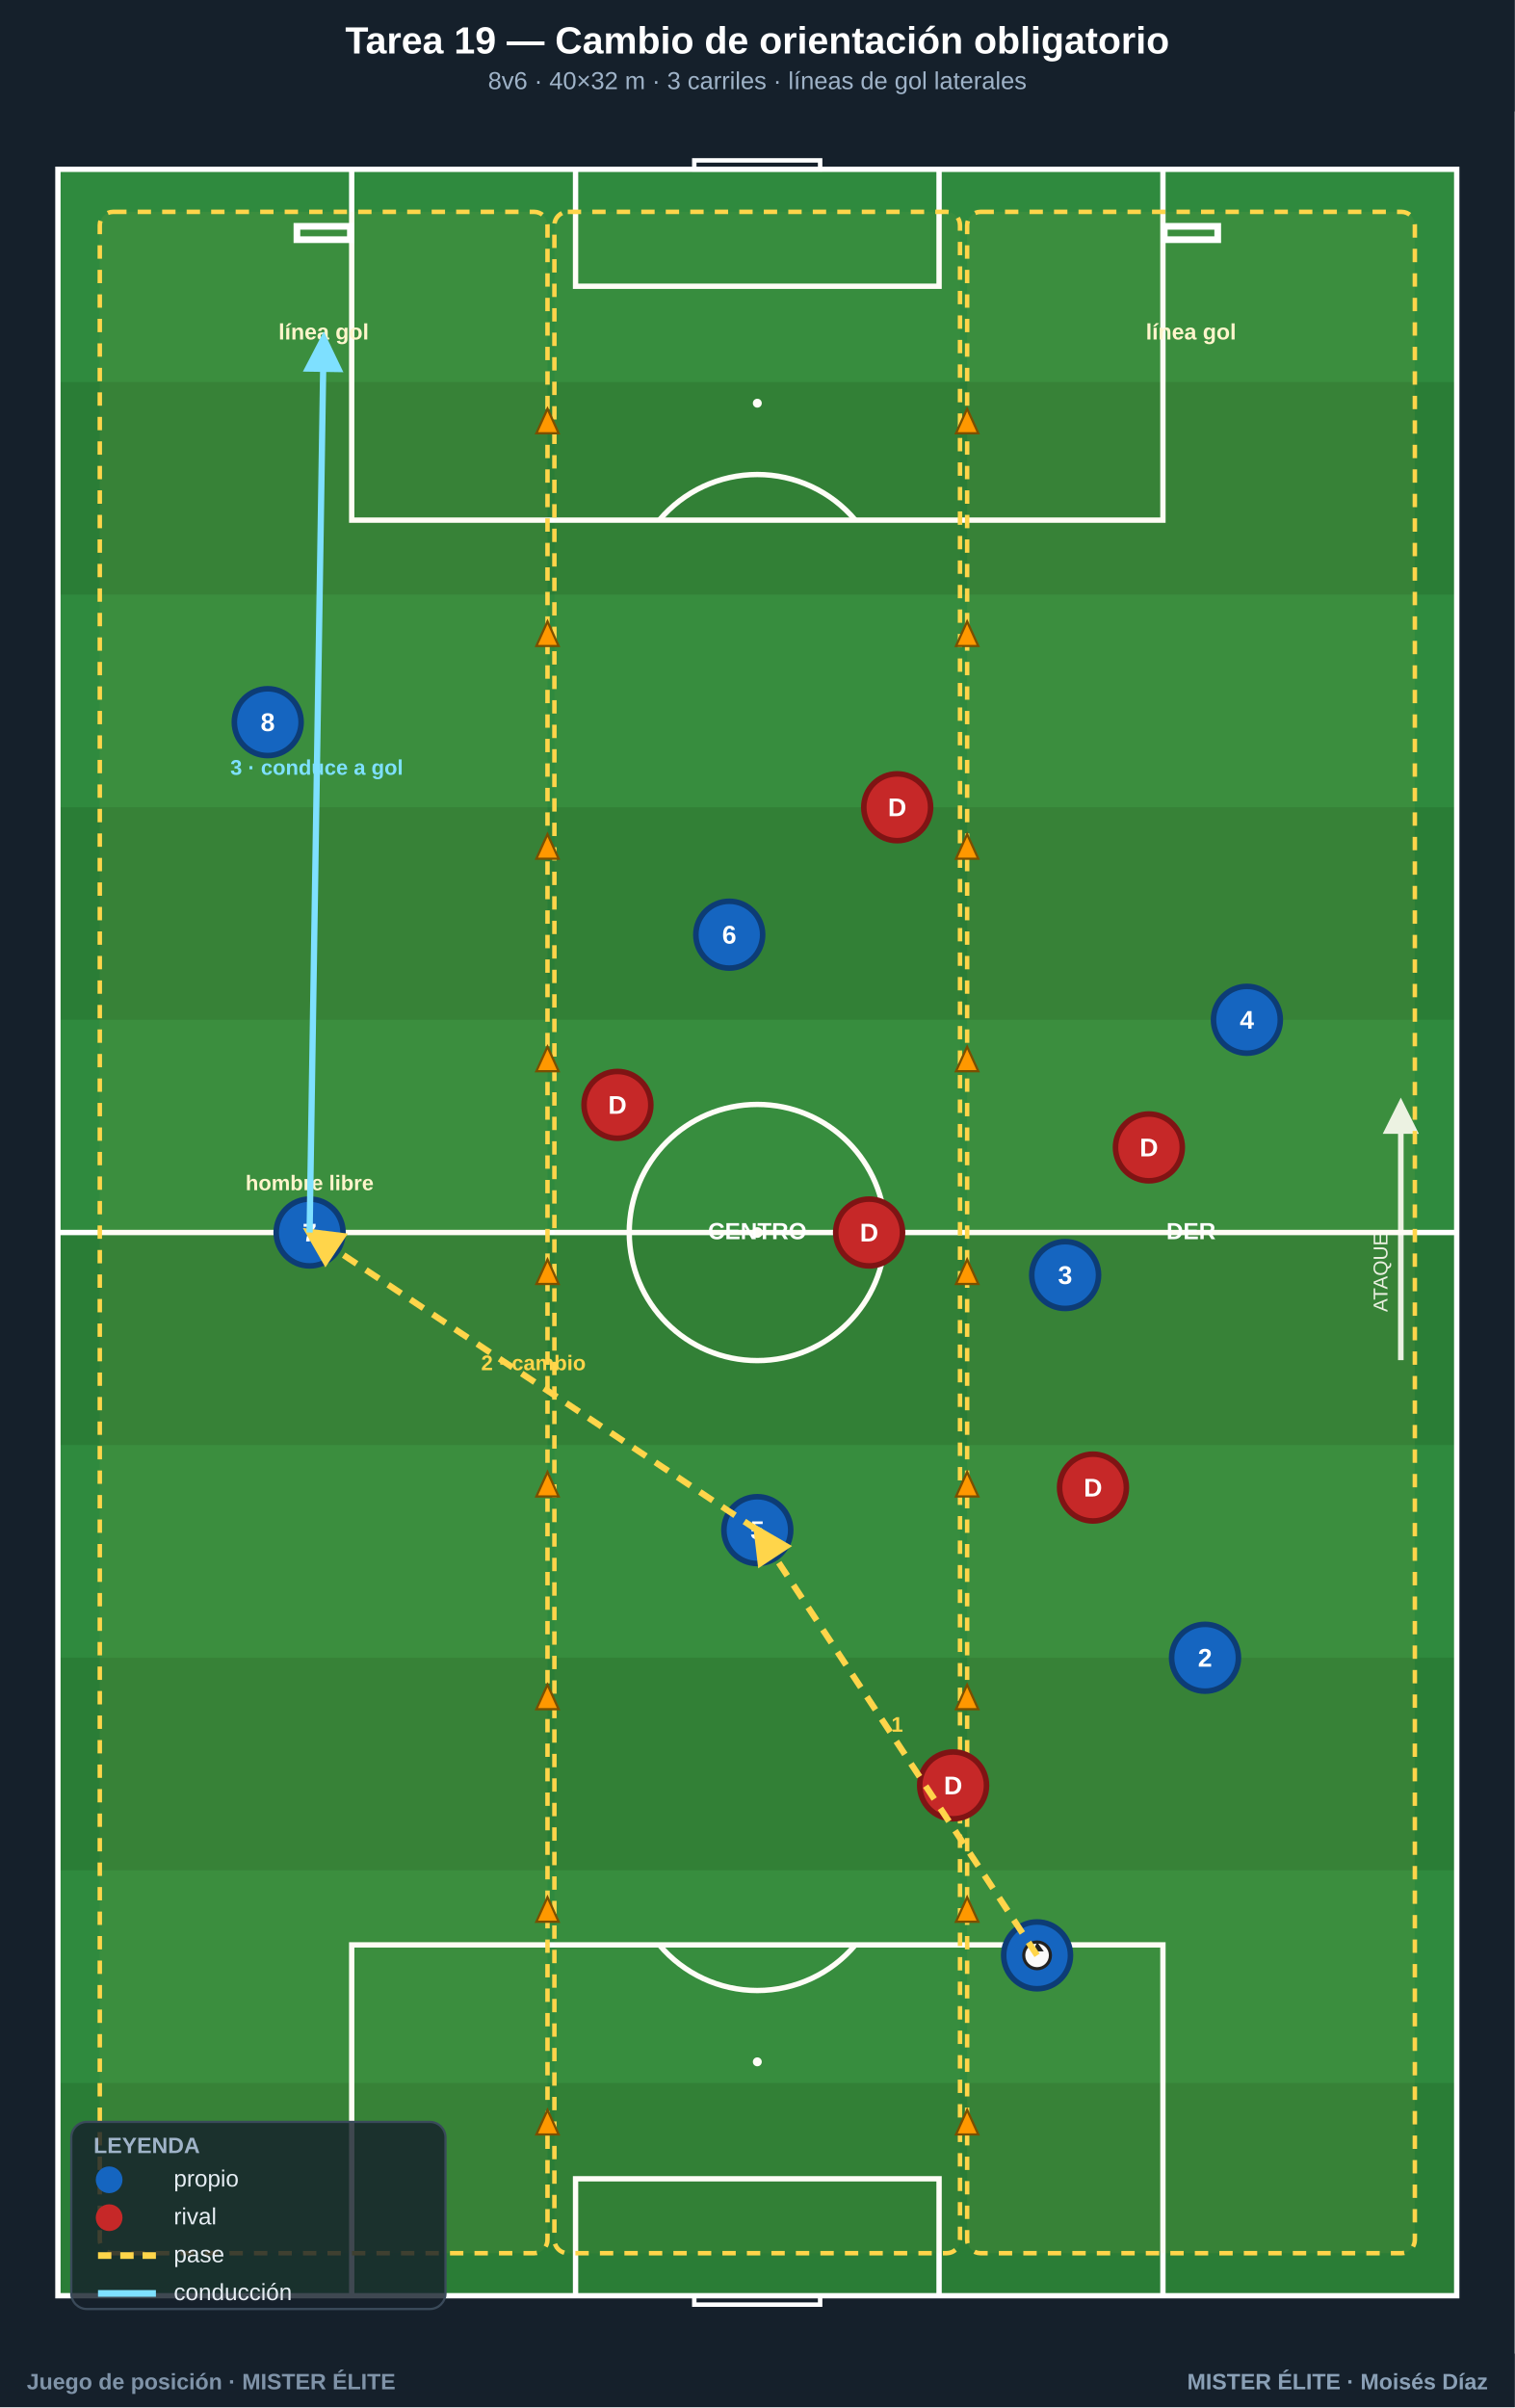
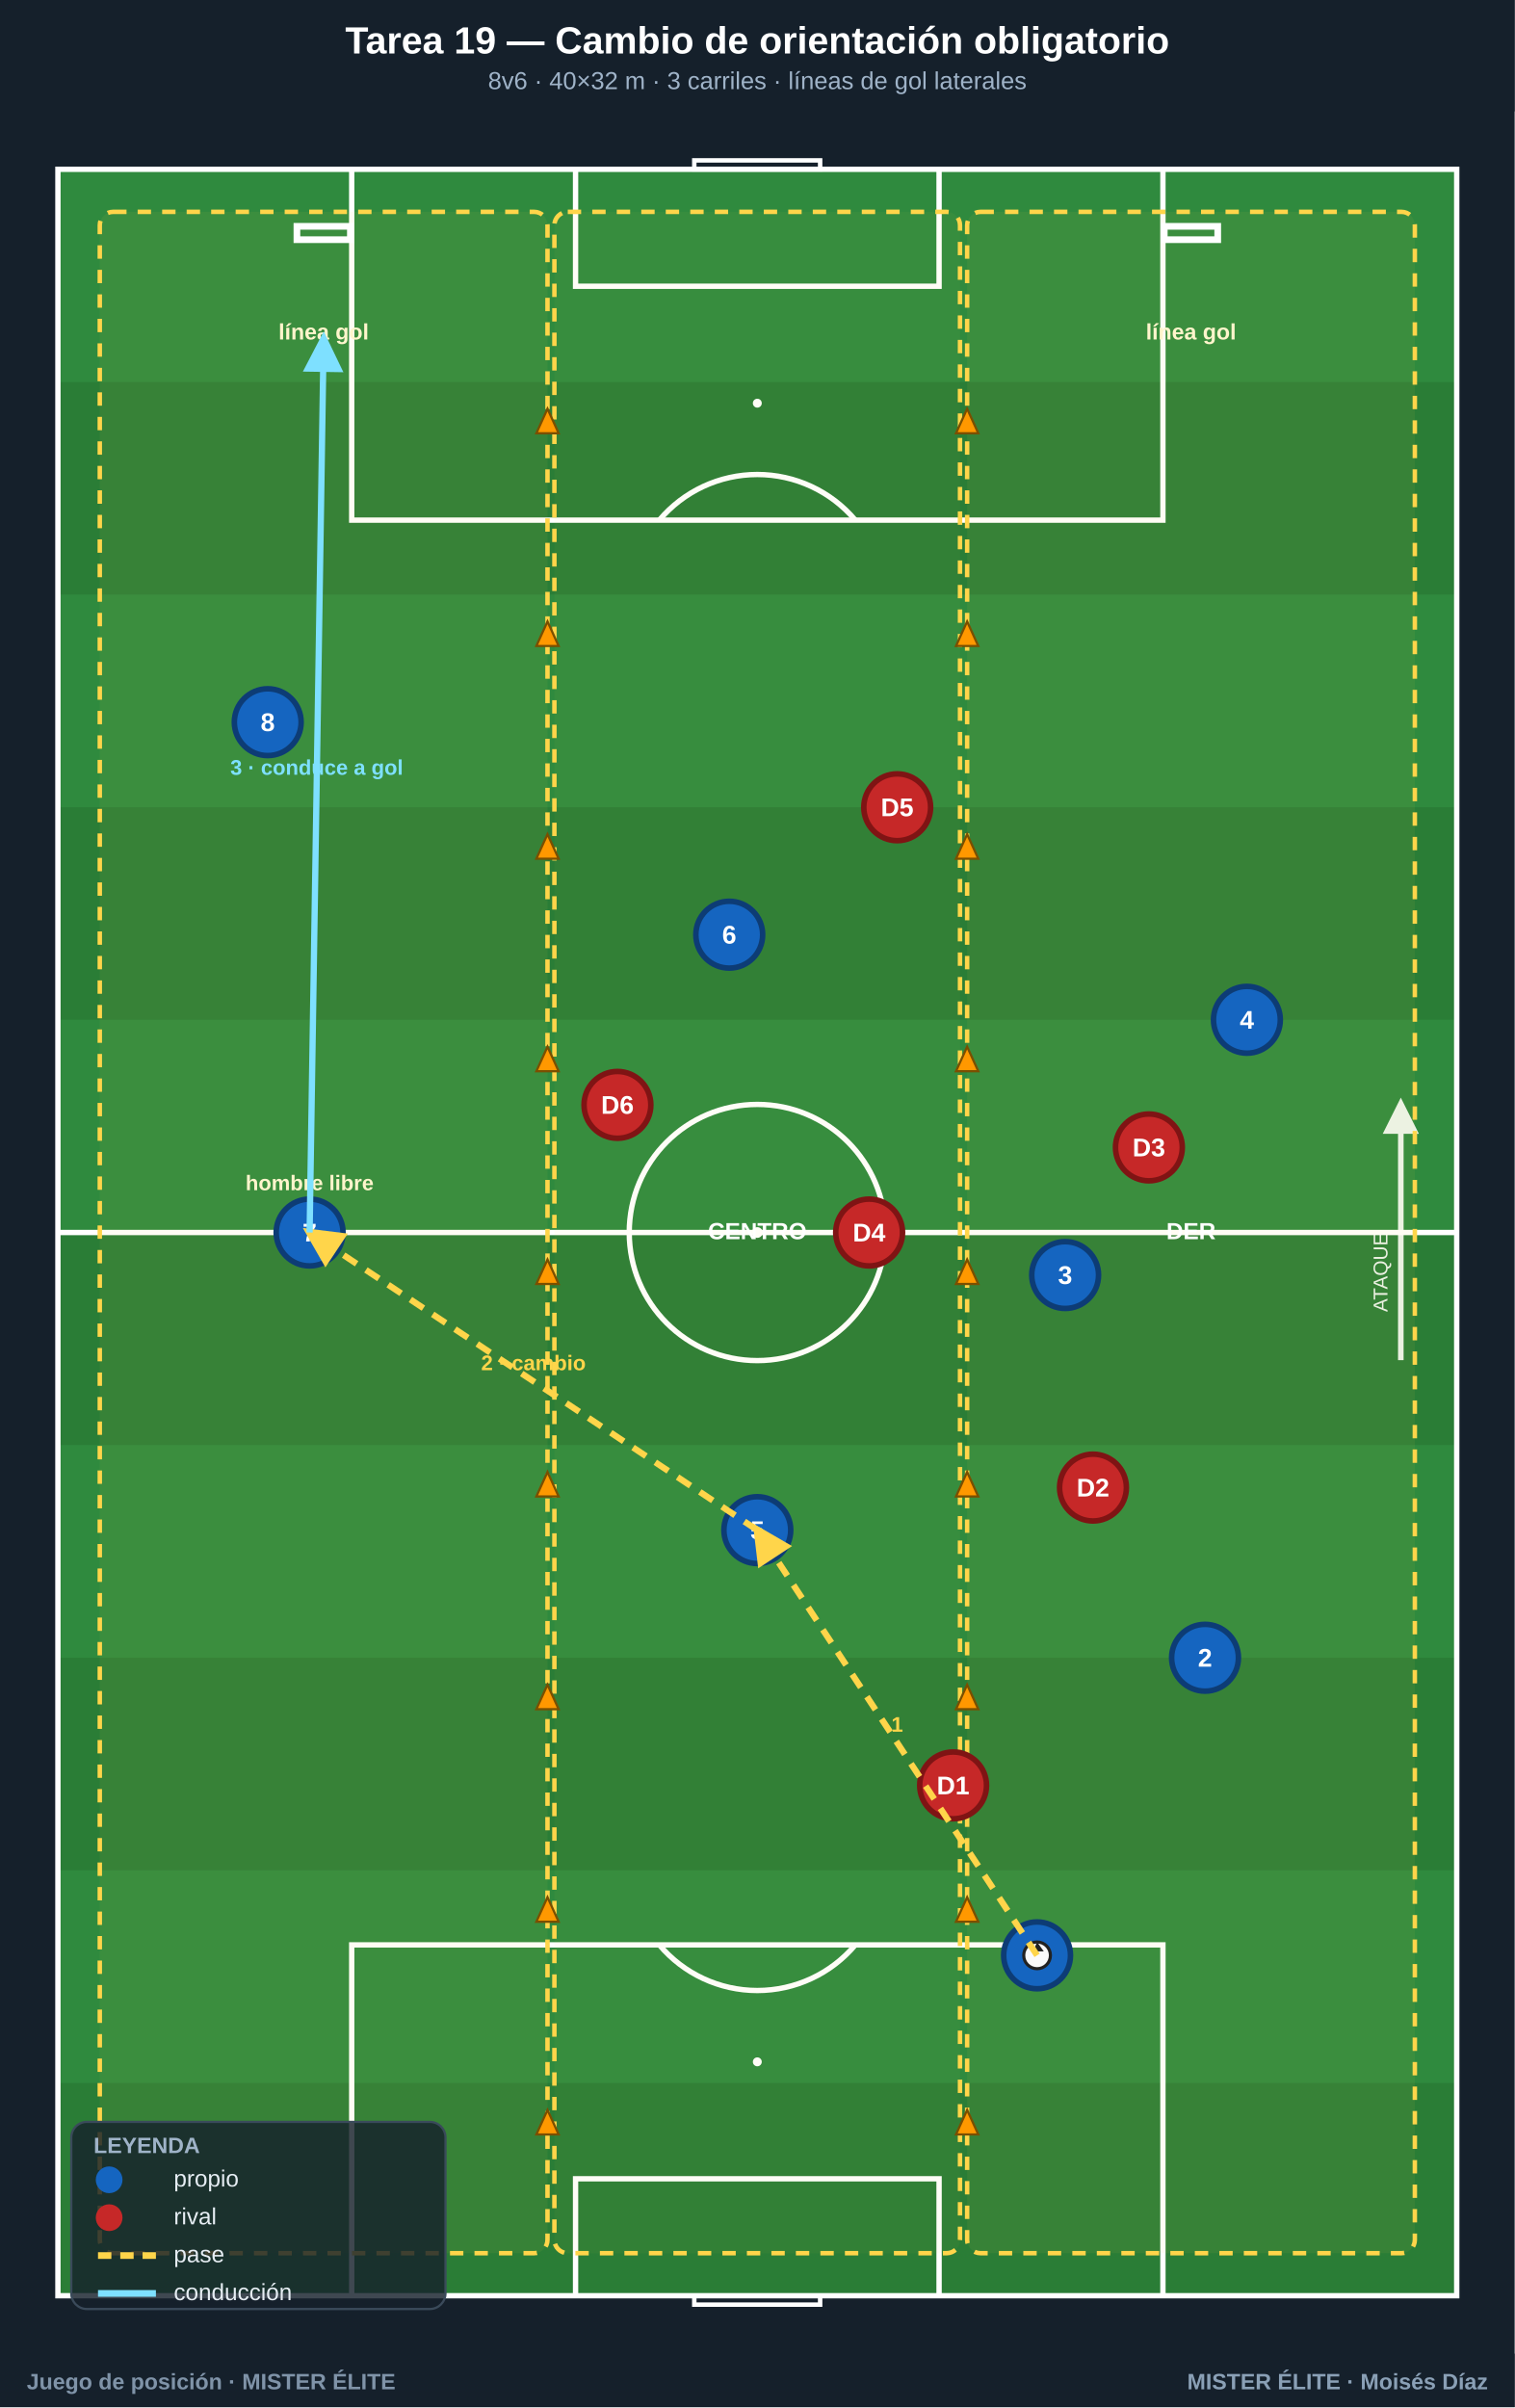
<svg xmlns="http://www.w3.org/2000/svg" viewBox="0 0 680 1081" width="680" height="1081" font-family="Segoe UI,Arial,sans-serif">
  <defs>
    <linearGradient id="sky" x1="0" y1="0" x2="0" y2="1">
      <stop offset="0" stop-color="#2f8a3e" />
      <stop offset="1" stop-color="#2b8139" />
    </linearGradient>
    <marker id="ah_pass" viewBox="0 0 10 10" refX="8" refY="5" markerWidth="6.5" markerHeight="6.5" orient="auto-start-reverse">
      <path d="M0,0 L10,5 L0,10 z" fill="#ffd54a" />
    </marker>
    <marker id="ah_run" viewBox="0 0 10 10" refX="8" refY="5" markerWidth="6.5" markerHeight="6.5" orient="auto-start-reverse">
      <path d="M0,0 L10,5 L0,10 z" fill="#ffffff" />
    </marker>
    <marker id="ah_drive" viewBox="0 0 10 10" refX="8" refY="5" markerWidth="6.5" markerHeight="6.5" orient="auto-start-reverse">
      <path d="M0,0 L10,5 L0,10 z" fill="#7ee0ff" />
    </marker>
    <marker id="ah_white" viewBox="0 0 10 10" refX="8" refY="5" markerWidth="6.5" markerHeight="6.5" orient="auto-start-reverse">
      <path d="M0,0 L10,5 L0,10 z" fill="#ffffff" />
    </marker>
  </defs>
  <rect x="0.0" y="0.0" width="680.0" height="1080.6" fill="#15202b" />
  <rect x="26.0" y="76.0" width="628.0" height="96.0" fill="#2f8a3e" />
  <rect x="26.0" y="171.5" width="628.0" height="96.0" fill="#2a7d36" />
  <rect x="26.0" y="266.9" width="628.0" height="96.0" fill="#2f8a3e" />
  <rect x="26.0" y="362.4" width="628.0" height="96.0" fill="#2a7d36" />
  <rect x="26.0" y="457.8" width="628.0" height="96.0" fill="#2f8a3e" />
  <rect x="26.0" y="553.3" width="628.0" height="96.0" fill="#2a7d36" />
  <rect x="26.0" y="648.7" width="628.0" height="96.0" fill="#2f8a3e" />
  <rect x="26.0" y="744.2" width="628.0" height="96.0" fill="#2a7d36" />
  <rect x="26.0" y="839.6" width="628.0" height="96.0" fill="#2f8a3e" />
  <rect x="26.0" y="935.1" width="628.0" height="96.0" fill="#2a7d36" />
  <rect x="26.0" y="76.0" width="628.0" height="954.6" fill="none" stroke="#ffffff" stroke-width="2.4" />
  <line x1="26.0" y1="553.3" x2="654.0" y2="553.3" stroke="#ffffff" stroke-width="2.4" opacity="1" />
  <circle cx="340.0" cy="553.3" r="57.5" fill="none" stroke="#ffffff" stroke-width="2.4" />
  <circle cx="340.0" cy="553.3" r="2.4" fill="#ffffff" />
  <path d="M157.9,76.0 L157.9,233.5 L522.1,233.5 L522.1,76.0" fill="none" stroke="#ffffff" stroke-width="2.4" />
  <path d="M258.4,76.0 L258.4,128.5 L421.6,128.5 L421.6,76.0" fill="none" stroke="#ffffff" stroke-width="2.4" />
  <circle cx="340.0" cy="181.0" r="2.0" fill="#ffffff" />
  <rect x="311.7" y="72.0" width="56.5" height="4" fill="none" stroke="#ffffff" stroke-width="2" />
  <path d="M296.0,233.5 A57.5,57.5 0 0 1 384.0,233.5" fill="none" stroke="#ffffff" stroke-width="2.4" />
  <path d="M157.9,1030.6 L157.9,873.1 L522.1,873.1 L522.1,1030.6" fill="none" stroke="#ffffff" stroke-width="2.4" />
  <path d="M258.4,1030.6 L258.4,978.1 L421.6,978.1 L421.6,1030.6" fill="none" stroke="#ffffff" stroke-width="2.4" />
  <circle cx="340.0" cy="925.6" r="2.0" fill="#ffffff" />
  <rect x="311.7" y="1030.6" width="56.5" height="4" fill="none" stroke="#ffffff" stroke-width="2" />
  <path d="M296.0,873.1 A57.5,57.5 0 0 0 384.0,873.1" fill="none" stroke="#ffffff" stroke-width="2.4" />
  <rect x="0.0" y="0.0" width="680.0" height="50.0" fill="#15202b" />
  <text x="340.0" y="24.0" font-family="Segoe UI,Arial,sans-serif" font-size="17" font-weight="800" fill="#ffffff" text-anchor="middle">Tarea 19 — Cambio de orientación obligatorio</text>
  <text x="340.0" y="40.0" font-family="Segoe UI,Arial,sans-serif" font-size="11" font-weight="500" fill="#9fb3c8" text-anchor="middle">8v6 · 40×32 m · 3 carriles · líneas de gol laterales</text>
  <rect x="0.0" y="1056.6" width="680.0" height="24.0" fill="#15202b" />
  <text x="668.0" y="1072.6" font-family="Segoe UI,Arial,sans-serif" font-size="10" font-weight="700" fill="#8aa0b6" text-anchor="end">MISTER ÉLITE · Moisés Díaz</text>
  <text x="12.0" y="1072.6" font-family="Segoe UI,Arial,sans-serif" font-size="10" font-weight="600" fill="#7f93a8" text-anchor="start">Juego de posición · MISTER ÉLITE</text>
  <g opacity="0.9">
    <line x1="628.9" y1="610.6" x2="628.9" y2="496.0" stroke="#ffffff" stroke-width="2.5" marker-end="url(#ah_white)" />
    <text x="622.9" y="553.3" font-family="Segoe UI,Arial" font-size="9" fill="#ffffff" text-anchor="end" transform="rotate(-90 622.9 553.3)">ATAQUE</text>
  </g>
  <rect x="44.8" y="95.1" width="201.0" height="916.4" rx="6" fill="#ffd54a" fill-opacity="0.06" stroke="#ffd54a" stroke-width="2" stroke-dasharray="6 5" />
  <text x="145.3" y="556.3" font-family="Segoe UI,Arial,sans-serif" font-size="10.5" font-weight="700" fill="#fff" text-anchor="middle">IZQ</text>
  <rect x="248.9" y="95.1" width="182.1" height="916.4" rx="6" fill="#ffd54a" fill-opacity="0.04" stroke="#ffd54a" stroke-width="2" stroke-dasharray="6 5" />
  <text x="340.0" y="556.3" font-family="Segoe UI,Arial,sans-serif" font-size="10.5" font-weight="700" fill="#fff" text-anchor="middle">CENTRO</text>
  <rect x="434.2" y="95.1" width="201.0" height="916.4" rx="6" fill="#ffd54a" fill-opacity="0.06" stroke="#ffd54a" stroke-width="2" stroke-dasharray="6 5" />
  <text x="534.7" y="556.3" font-family="Segoe UI,Arial,sans-serif" font-size="10.5" font-weight="700" fill="#fff" text-anchor="middle">DER</text>
  <path d="M245.8,947.2 l5,11 l-10,0 z" fill="#ff9800" stroke="#7a4f00" stroke-width="1" />
  <path d="M245.8,851.7 l5,11 l-10,0 z" fill="#ff9800" stroke="#7a4f00" stroke-width="1" />
  <path d="M245.8,756.3 l5,11 l-10,0 z" fill="#ff9800" stroke="#7a4f00" stroke-width="1" />
  <path d="M245.8,660.8 l5,11 l-10,0 z" fill="#ff9800" stroke="#7a4f00" stroke-width="1" />
  <path d="M245.8,565.4 l5,11 l-10,0 z" fill="#ff9800" stroke="#7a4f00" stroke-width="1" />
  <path d="M245.8,469.9 l5,11 l-10,0 z" fill="#ff9800" stroke="#7a4f00" stroke-width="1" />
  <path d="M245.8,374.5 l5,11 l-10,0 z" fill="#ff9800" stroke="#7a4f00" stroke-width="1" />
  <path d="M245.8,279.0 l5,11 l-10,0 z" fill="#ff9800" stroke="#7a4f00" stroke-width="1" />
  <path d="M245.8,183.5 l5,11 l-10,0 z" fill="#ff9800" stroke="#7a4f00" stroke-width="1" />
  <path d="M434.2,947.2 l5,11 l-10,0 z" fill="#ff9800" stroke="#7a4f00" stroke-width="1" />
  <path d="M434.2,851.7 l5,11 l-10,0 z" fill="#ff9800" stroke="#7a4f00" stroke-width="1" />
  <path d="M434.2,756.3 l5,11 l-10,0 z" fill="#ff9800" stroke="#7a4f00" stroke-width="1" />
  <path d="M434.2,660.8 l5,11 l-10,0 z" fill="#ff9800" stroke="#7a4f00" stroke-width="1" />
  <path d="M434.2,565.4 l5,11 l-10,0 z" fill="#ff9800" stroke="#7a4f00" stroke-width="1" />
  <path d="M434.2,469.9 l5,11 l-10,0 z" fill="#ff9800" stroke="#7a4f00" stroke-width="1" />
  <path d="M434.2,374.5 l5,11 l-10,0 z" fill="#ff9800" stroke="#7a4f00" stroke-width="1" />
  <path d="M434.2,279.0 l5,11 l-10,0 z" fill="#ff9800" stroke="#7a4f00" stroke-width="1" />
  <path d="M434.2,183.5 l5,11 l-10,0 z" fill="#ff9800" stroke="#7a4f00" stroke-width="1" />
  <rect x="133.3" y="101.6" width="24" height="6" fill="none" stroke="#fff" stroke-width="3" />
  <rect x="522.7" y="101.6" width="24" height="6" fill="none" stroke="#fff" stroke-width="3" />
  <text x="145.3" y="152.4" font-family="Segoe UI,Arial,sans-serif" font-size="10" font-weight="600" fill="#fff5cc" text-anchor="middle">línea gol</text>
  <text x="534.7" y="152.4" font-family="Segoe UI,Arial,sans-serif" font-size="10" font-weight="600" fill="#fff5cc" text-anchor="middle">línea gol</text>
  <g>
    <circle cx="465.6" cy="877.8" r="15" fill="#1565c0" stroke="#0d3c75" stroke-width="2.5" />
    <text x="465.6" y="881.8" font-family="Segoe UI,Arial" font-size="11.5" font-weight="800" fill="#fff" text-anchor="middle">1</text>
  </g>
  <circle cx="465.6" cy="877.8" r="6.0" fill="#fafafa" stroke="#222" stroke-width="1.4" />
  <path d="M465.6,871.8 l3.0,4.2 l-4.8,0 z" fill="#222" />
  <g>
    <circle cx="541.0" cy="744.2" r="15" fill="#1565c0" stroke="#0d3c75" stroke-width="2.5" />
    <text x="541.0" y="748.2" font-family="Segoe UI,Arial" font-size="11.5" font-weight="800" fill="#fff" text-anchor="middle">2</text>
  </g>
  <g>
    <circle cx="478.2" cy="572.4" r="15" fill="#1565c0" stroke="#0d3c75" stroke-width="2.5" />
    <text x="478.2" y="576.4" font-family="Segoe UI,Arial" font-size="11.5" font-weight="800" fill="#fff" text-anchor="middle">3</text>
  </g>
  <g>
    <circle cx="559.8" cy="457.8" r="15" fill="#1565c0" stroke="#0d3c75" stroke-width="2.5" />
    <text x="559.8" y="461.8" font-family="Segoe UI,Arial" font-size="11.5" font-weight="800" fill="#fff" text-anchor="middle">4</text>
  </g>
  <g>
    <circle cx="340.0" cy="686.9" r="15" fill="#1565c0" stroke="#0d3c75" stroke-width="2.5" />
    <text x="340.0" y="690.9" font-family="Segoe UI,Arial" font-size="11.5" font-weight="800" fill="#fff" text-anchor="middle">5</text>
  </g>
  <g>
    <circle cx="327.4" cy="419.6" r="15" fill="#1565c0" stroke="#0d3c75" stroke-width="2.5" />
    <text x="327.4" y="423.6" font-family="Segoe UI,Arial" font-size="11.5" font-weight="800" fill="#fff" text-anchor="middle">6</text>
  </g>
  <g>
    <circle cx="139.0" cy="553.3" r="15" fill="#1565c0" stroke="#0d3c75" stroke-width="2.5" />
    <text x="139.0" y="557.3" font-family="Segoe UI,Arial" font-size="11.5" font-weight="800" fill="#fff" text-anchor="middle">7</text>
  </g>
  <text x="139.0" y="534.3" font-family="Segoe UI,Arial,sans-serif" font-size="9.5" font-weight="600" fill="#fff5cc" text-anchor="middle">hombre libre</text>
  <g>
    <circle cx="120.2" cy="324.2" r="15" fill="#1565c0" stroke="#0d3c75" stroke-width="2.5" />
    <text x="120.2" y="328.2" font-family="Segoe UI,Arial" font-size="11.5" font-weight="800" fill="#fff" text-anchor="middle">8</text>
  </g>
  <g>
    <circle cx="427.9" cy="801.5" r="15" fill="#c62828" stroke="#7f1414" stroke-width="2.5" />
-     <text x="427.9" y="805.5" font-family="Segoe UI,Arial" font-size="11.5" font-weight="800" fill="#fff" text-anchor="middle">D</text>
+     <text x="427.9" y="805.5" font-family="Segoe UI,Arial" font-size="11.5" font-weight="800" fill="#fff" text-anchor="middle">D1</text>
  </g>
  <g>
    <circle cx="490.7" cy="667.8" r="15" fill="#c62828" stroke="#7f1414" stroke-width="2.5" />
-     <text x="490.7" y="671.8" font-family="Segoe UI,Arial" font-size="11.5" font-weight="800" fill="#fff" text-anchor="middle">D</text>
+     <text x="490.7" y="671.8" font-family="Segoe UI,Arial" font-size="11.5" font-weight="800" fill="#fff" text-anchor="middle">D2</text>
  </g>
  <g>
    <circle cx="515.8" cy="515.1" r="15" fill="#c62828" stroke="#7f1414" stroke-width="2.5" />
-     <text x="515.8" y="519.1" font-family="Segoe UI,Arial" font-size="11.5" font-weight="800" fill="#fff" text-anchor="middle">D</text>
+     <text x="515.8" y="519.1" font-family="Segoe UI,Arial" font-size="11.5" font-weight="800" fill="#fff" text-anchor="middle">D3</text>
  </g>
  <g>
    <circle cx="390.2" cy="553.3" r="15" fill="#c62828" stroke="#7f1414" stroke-width="2.5" />
-     <text x="390.2" y="557.3" font-family="Segoe UI,Arial" font-size="11.5" font-weight="800" fill="#fff" text-anchor="middle">D</text>
+     <text x="390.2" y="557.3" font-family="Segoe UI,Arial" font-size="11.5" font-weight="800" fill="#fff" text-anchor="middle">D4</text>
  </g>
  <g>
    <circle cx="402.8" cy="362.4" r="15" fill="#c62828" stroke="#7f1414" stroke-width="2.5" />
-     <text x="402.8" y="366.4" font-family="Segoe UI,Arial" font-size="11.5" font-weight="800" fill="#fff" text-anchor="middle">D</text>
+     <text x="402.8" y="366.4" font-family="Segoe UI,Arial" font-size="11.5" font-weight="800" fill="#fff" text-anchor="middle">D5</text>
  </g>
  <g>
    <circle cx="277.2" cy="496.0" r="15" fill="#c62828" stroke="#7f1414" stroke-width="2.5" />
-     <text x="277.2" y="500.0" font-family="Segoe UI,Arial" font-size="11.5" font-weight="800" fill="#fff" text-anchor="middle">D</text>
+     <text x="277.2" y="500.0" font-family="Segoe UI,Arial" font-size="11.5" font-weight="800" fill="#fff" text-anchor="middle">D6</text>
  </g>
  <line x1="465.6" y1="877.8" x2="340.0" y2="686.9" stroke="#ffd54a" stroke-width="2.8" stroke-dasharray="7 5" marker-end="url(#ah_pass)" />
  <text x="402.8" y="777.4" font-family="Segoe UI,Arial,sans-serif" font-size="9.5" font-weight="700" fill="#ffd54a" text-anchor="middle">1</text>
  <line x1="340.0" y1="686.9" x2="139.0" y2="553.3" stroke="#ffd54a" stroke-width="2.8" stroke-dasharray="7 5" marker-end="url(#ah_pass)" />
  <text x="239.5" y="615.1" font-family="Segoe UI,Arial,sans-serif" font-size="9.5" font-weight="700" fill="#ffd54a" text-anchor="middle">2 · cambio</text>
  <line x1="139.0" y1="553.3" x2="145.3" y2="152.4" stroke="#7ee0ff" stroke-width="2.8" marker-end="url(#ah_drive)" />
  <text x="142.2" y="347.8" font-family="Segoe UI,Arial,sans-serif" font-size="9.5" font-weight="700" fill="#7ee0ff" text-anchor="middle">3 · conduce a gol</text>
  <g>
    <rect x="32" y="952.56" width="168" height="84" rx="7" fill="#15202b" fill-opacity="0.82" stroke="#3a4a5a" stroke-width="1" />
    <text x="42" y="966.56" font-family="Segoe UI,Arial" font-size="10" font-weight="800" fill="#9fb3c8">LEYENDA</text>
    <circle cx="49" cy="978.56" r="6" fill="#1565c0" />
    <text x="78" y="981.56" font-family="Segoe UI,Arial" font-size="10.5" fill="#e6edf3">propio</text>
    <circle cx="49" cy="995.56" r="6" fill="#c62828" />
    <text x="78" y="998.56" font-family="Segoe UI,Arial" font-size="10.5" fill="#e6edf3">rival</text>
    <line x1="44" y1="1012.56" x2="70" y2="1012.56" stroke="#ffd54a" stroke-width="3" stroke-dasharray="6 4" />
    <text x="78" y="1015.56" font-family="Segoe UI,Arial" font-size="10.5" fill="#e6edf3">pase</text>
    <line x1="44" y1="1029.56" x2="70" y2="1029.56" stroke="#7ee0ff" stroke-width="3" />
    <text x="78" y="1032.56" font-family="Segoe UI,Arial" font-size="10.5" fill="#e6edf3">conducción</text>
  </g>
</svg>
